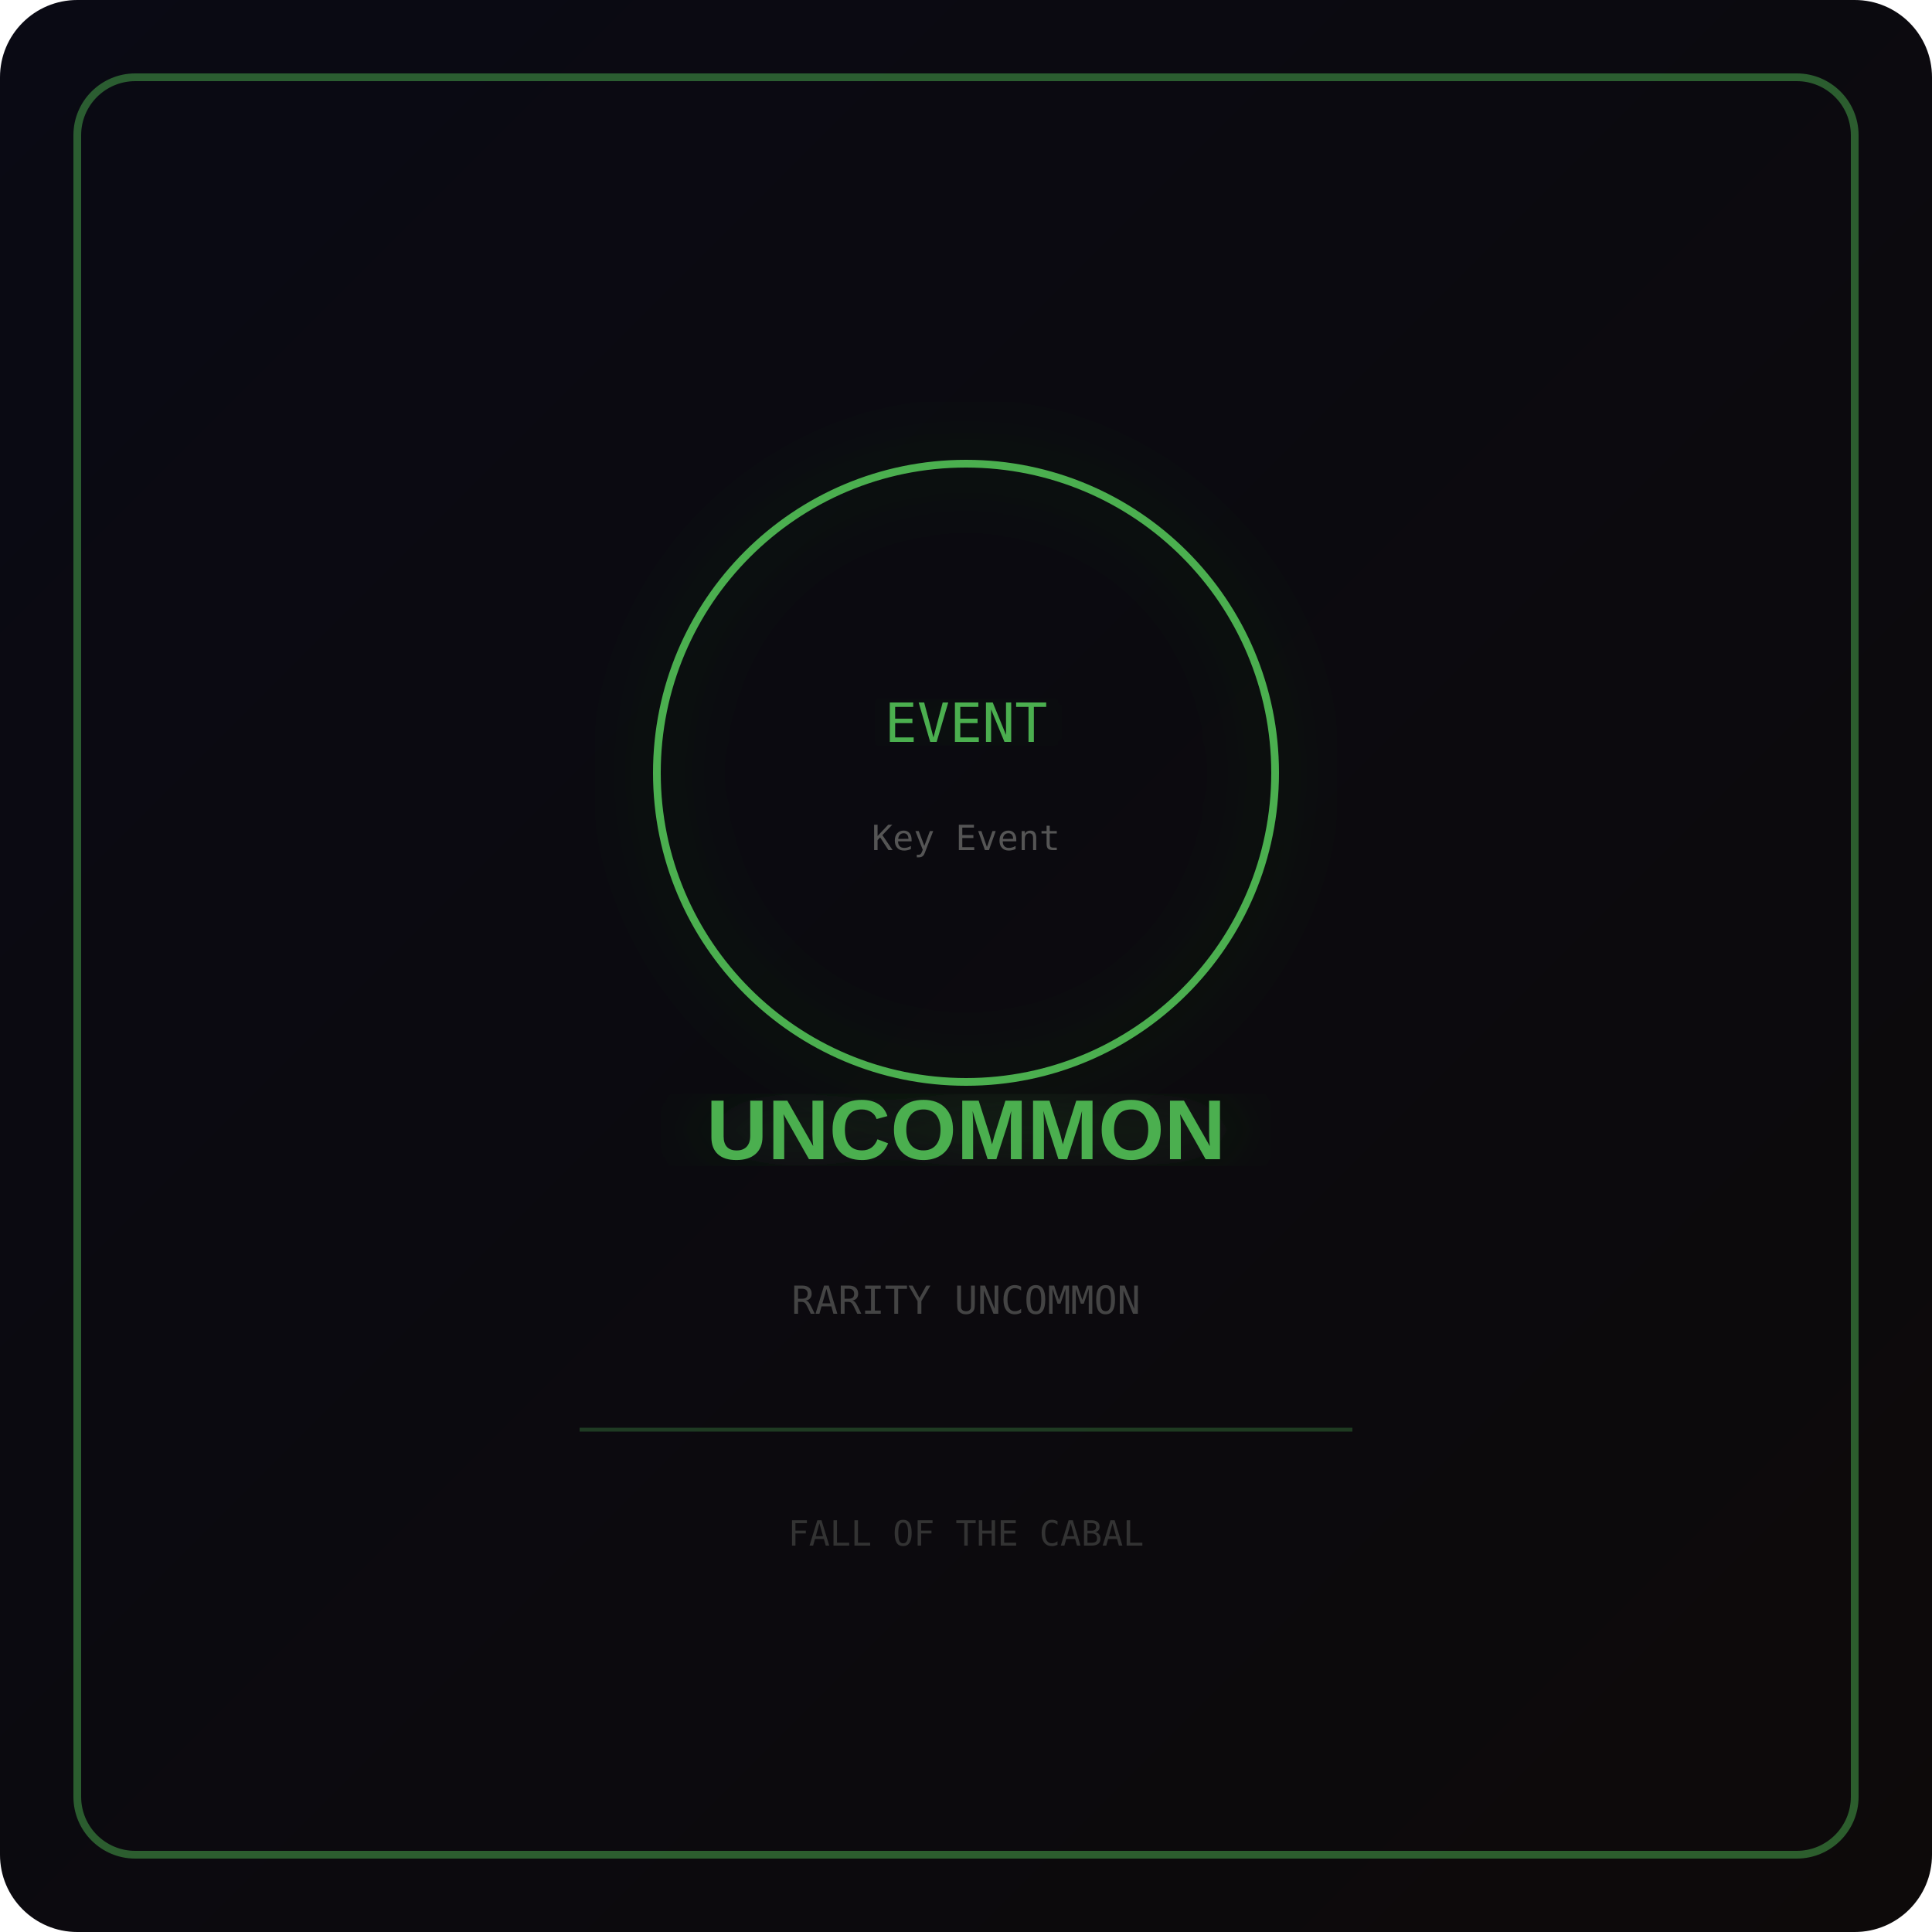
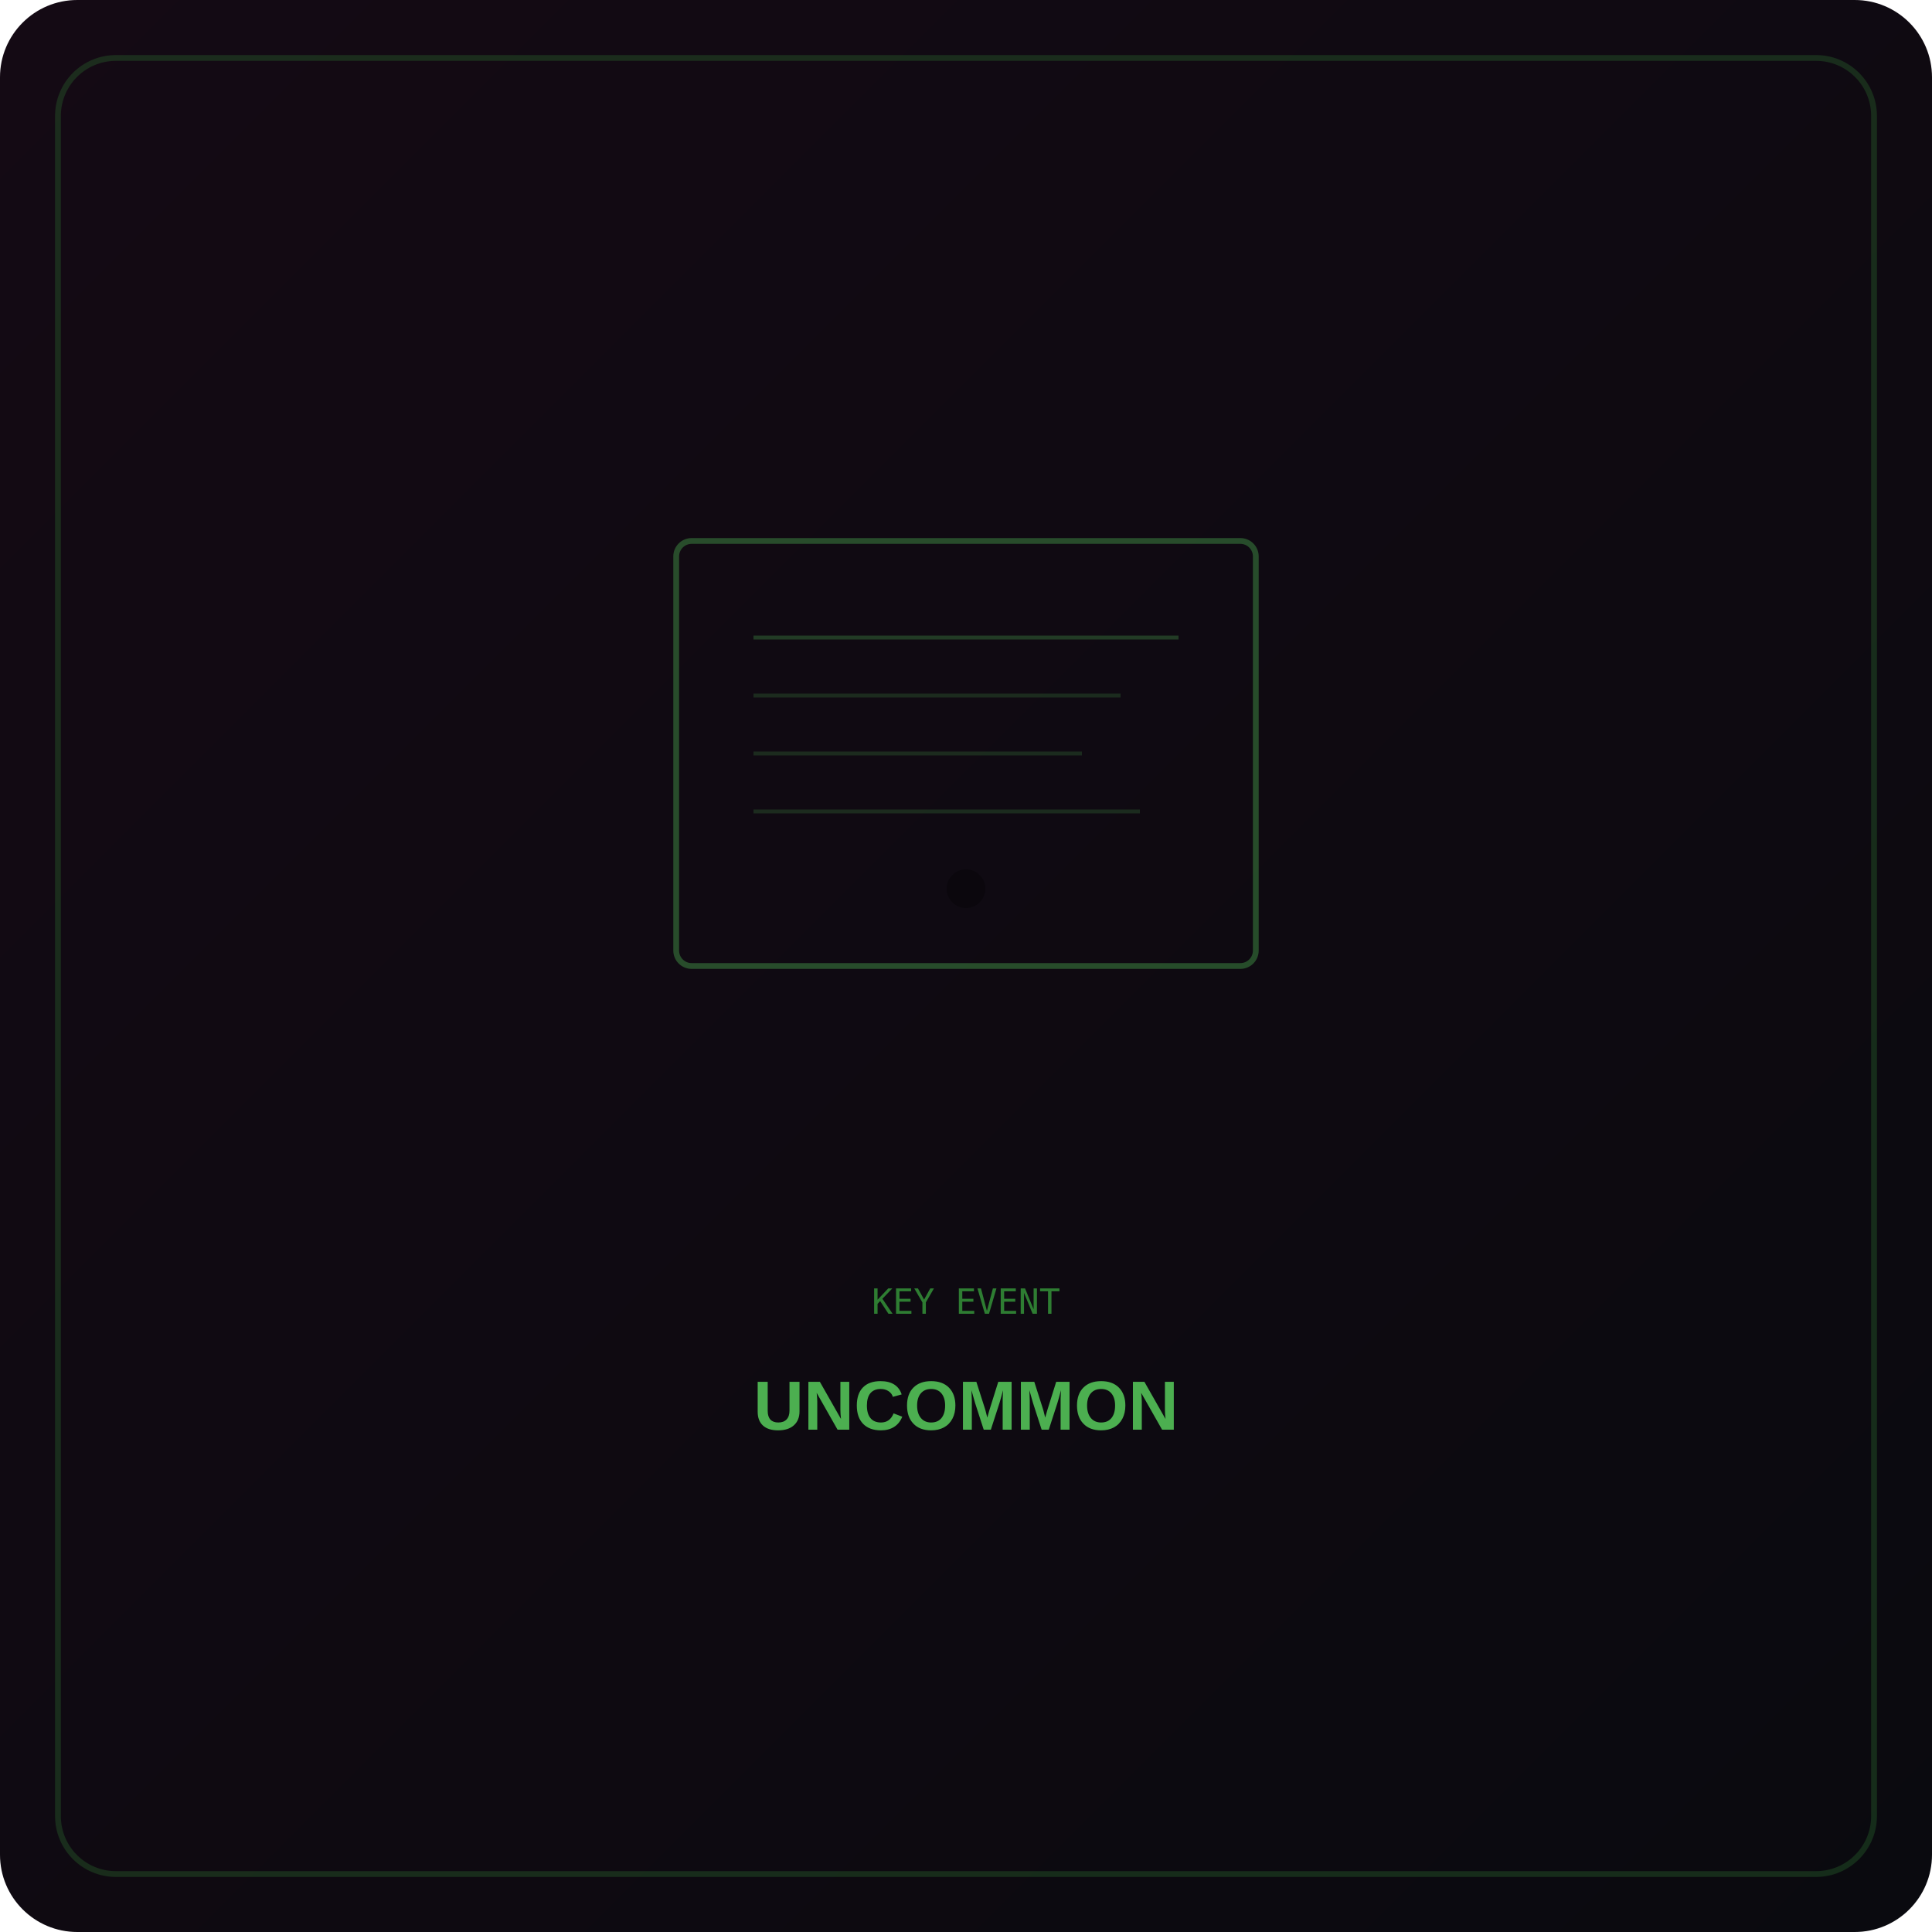
<svg xmlns="http://www.w3.org/2000/svg" viewBox="0 0 500 500" width="500" height="500">
  <defs>
    <linearGradient id="bg" x1="0%" y1="0%" x2="100%" y2="100%">
-       <stop offset="0%" stop-color="#0a0a14" />
-       <stop offset="100%" stop-color="#0d0a0a" />
+       <stop offset="0%" stop-color="#140a14" />
+       <stop offset="100%" stop-color="#0a0a0f" />
    </linearGradient>
    <filter id="g">
-       <feDropShadow dx="0" dy="0" stdDeviation="10" flood-color="#2e7d32" flood-opacity="0.5" />
+       <feDropShadow dx="0" dy="0" stdDeviation="10" flood-color="#4caf50" flood-opacity="0.6" />
    </filter>
  </defs>
  <rect width="500" height="500" fill="url(#bg)" rx="20" />
-   <rect x="20" y="20" width="460" height="460" fill="none" stroke="#4caf50" stroke-width="2" rx="15" opacity="0.5" />
-   <circle cx="250" cy="200" r="80" fill="none" stroke="#4caf50" stroke-width="2" filter="url(#g)" />
-   <text x="250" y="192" text-anchor="middle" font-family="monospace" font-size="14" fill="#4caf50" filter="url(#g)">EVENT</text>
-   <text x="250" y="220" text-anchor="middle" font-family="monospace" font-size="9" fill="#555">Key Event</text>
-   <text x="250" y="300" text-anchor="middle" font-family="Arial,sans-serif" font-size="22" font-weight="bold" fill="#4caf50" filter="url(#g)">UNCOMMON</text>
-   <text x="250" y="340" text-anchor="middle" font-family="monospace" font-size="10" fill="#444">RARITY UNCOMMON</text>
-   <line x1="150" y1="370" x2="350" y2="370" stroke="#4caf50" stroke-width="1" opacity="0.3" />
-   <text x="250" y="400" text-anchor="middle" font-family="monospace" font-size="9" fill="#333">FALL OF THE CABAL</text>
+   <rect x="15" y="15" width="470" height="470" fill="none" stroke="#2e7d32" stroke-width="1.5" rx="15" opacity="0.3" />
+   <rect x="175" y="140" width="150" height="110" rx="4" fill="none" stroke="#4caf50" stroke-width="1.5" opacity="0.4" />
+   <line x1="195" y1="165" x2="305" y2="165" stroke="#4caf50" stroke-width="1" opacity="0.3" />
+   <line x1="195" y1="180" x2="290" y2="180" stroke="#4caf50" stroke-width="1" opacity="0.2" />
+   <line x1="195" y1="195" x2="280" y2="195" stroke="#4caf50" stroke-width="1" opacity="0.2" />
+   <line x1="195" y1="210" x2="295" y2="210" stroke="#4caf50" stroke-width="1" opacity="0.2" />
+   <circle cx="250" cy="230" r="5" fill="{color}" opacity="0.3" />
+   <text x="250" y="340" text-anchor="middle" font-family="monospace" font-size="9" fill="#2e7d32">KEY EVENT</text>
+   <text x="250" y="370" text-anchor="middle" font-family="Arial,sans-serif" font-size="18" font-weight="bold" fill="#4caf50">UNCOMMON</text>
</svg>
